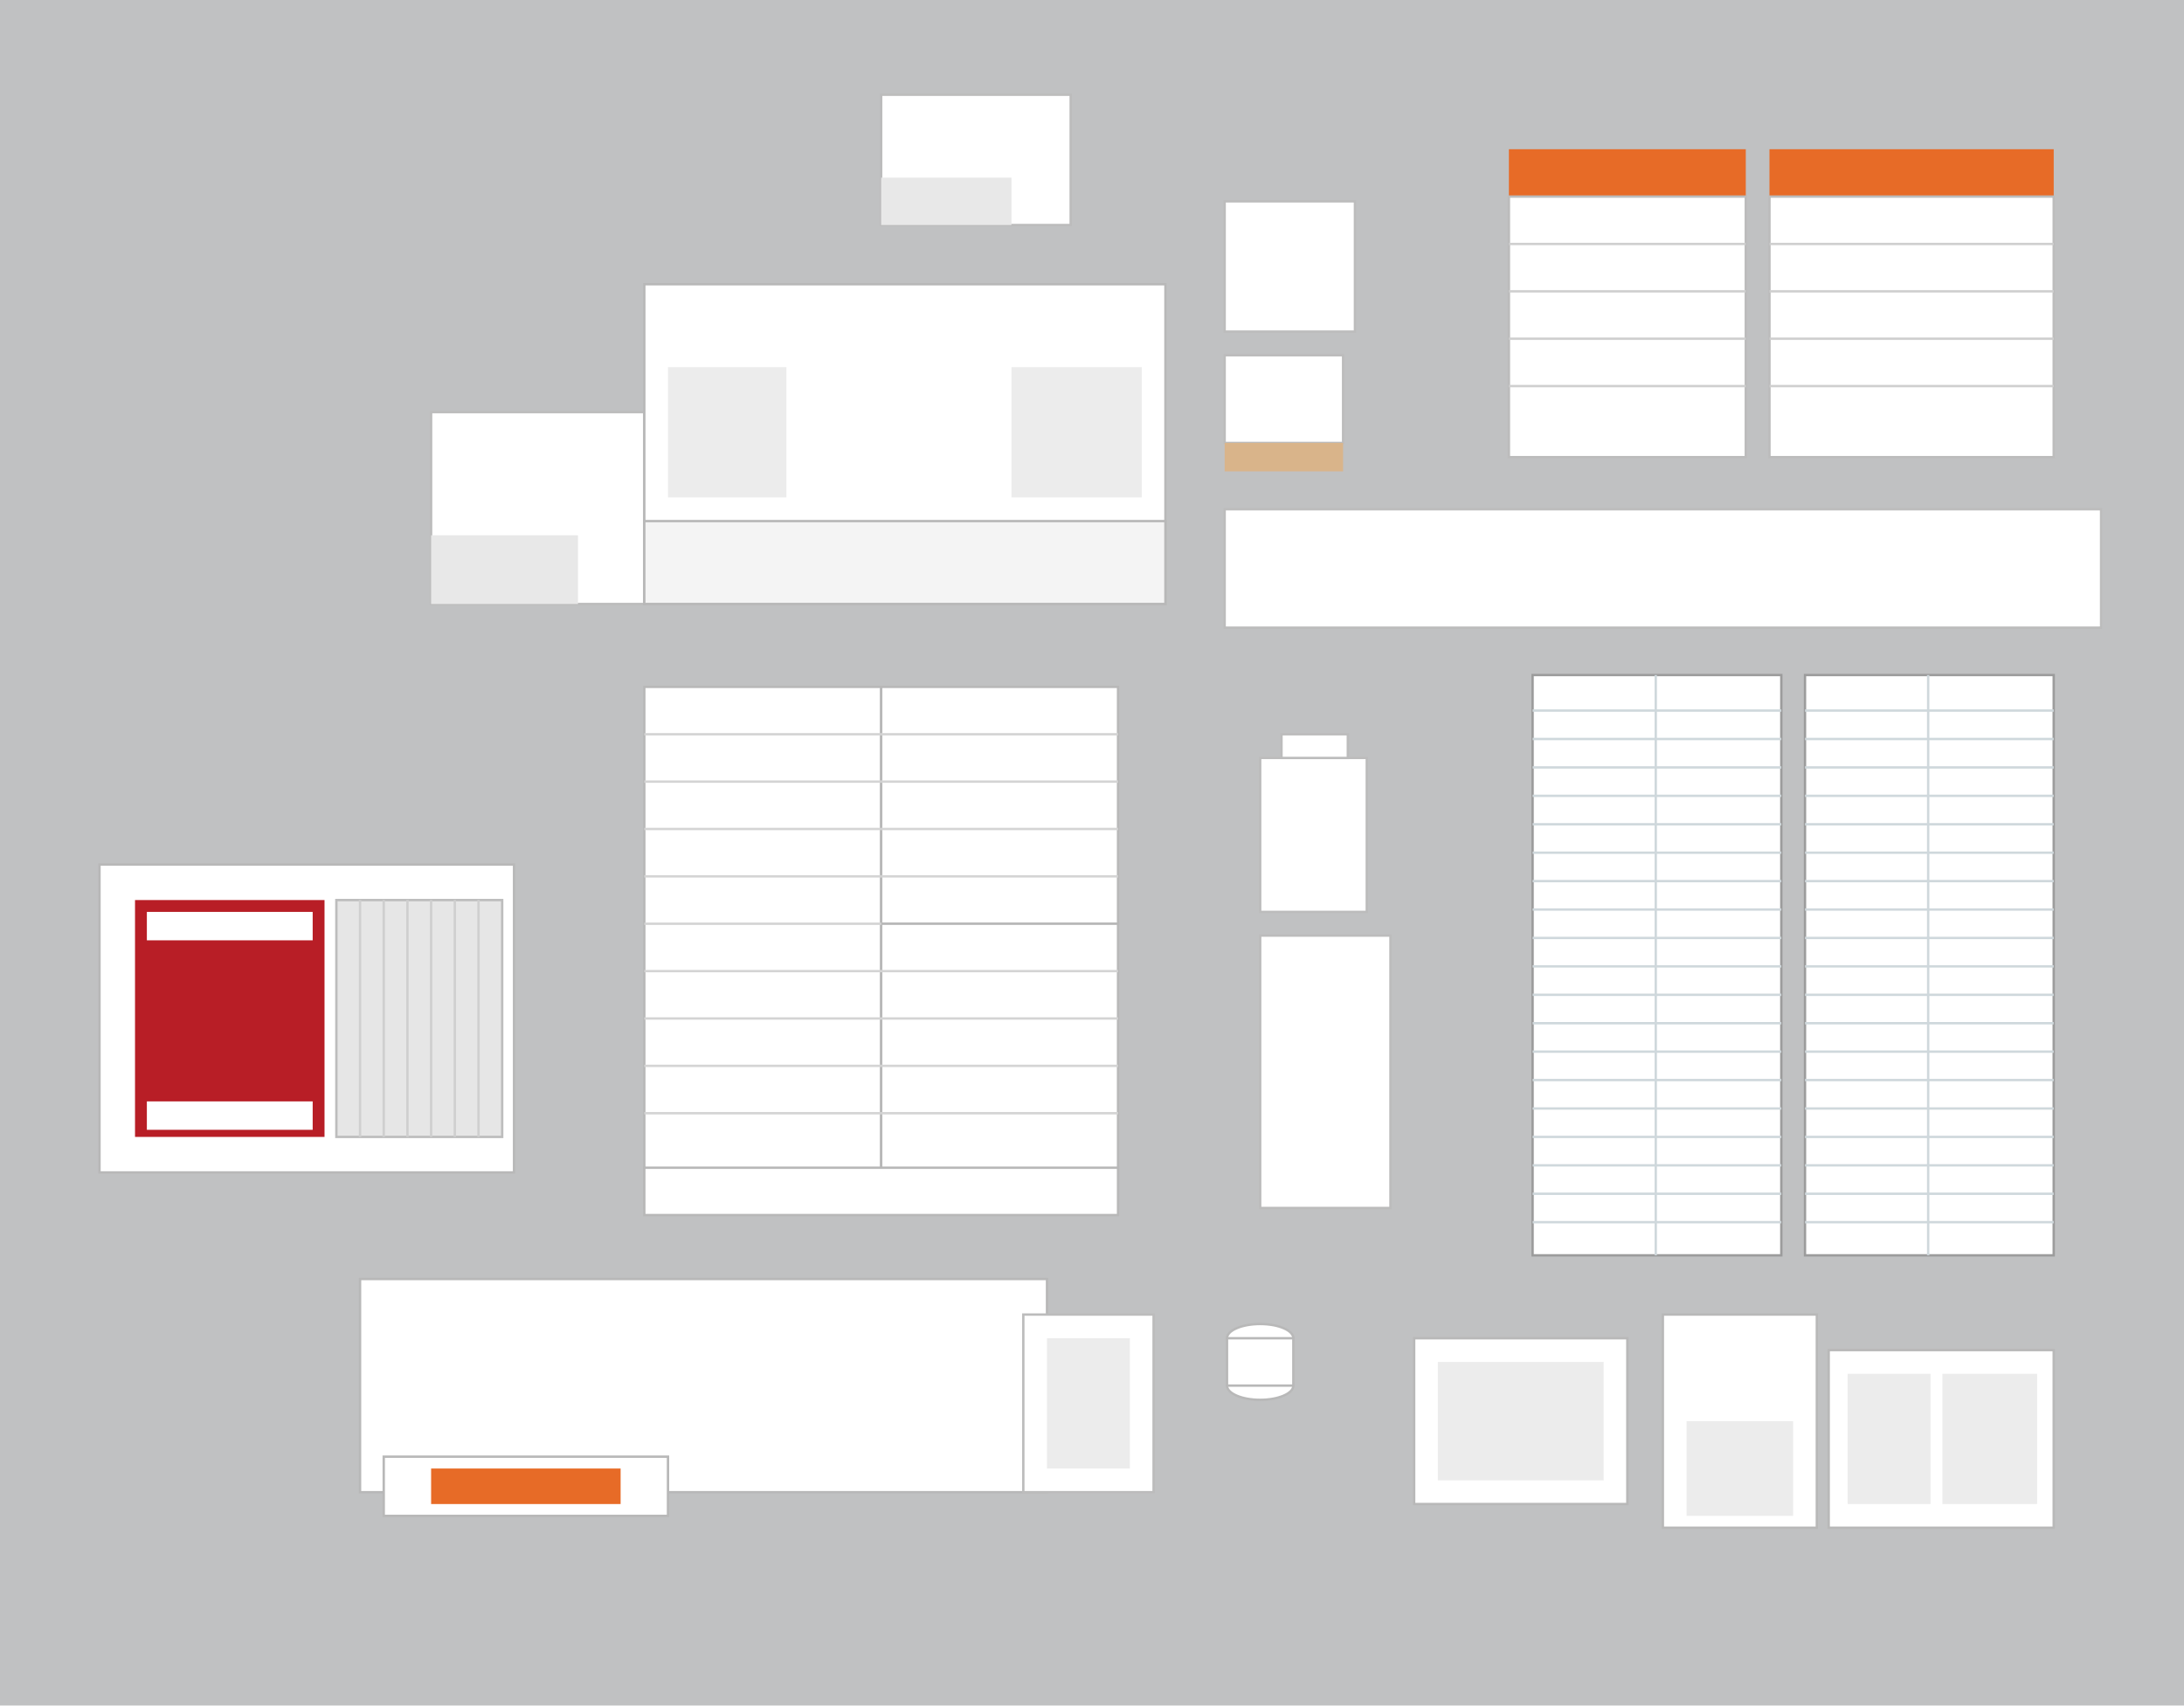
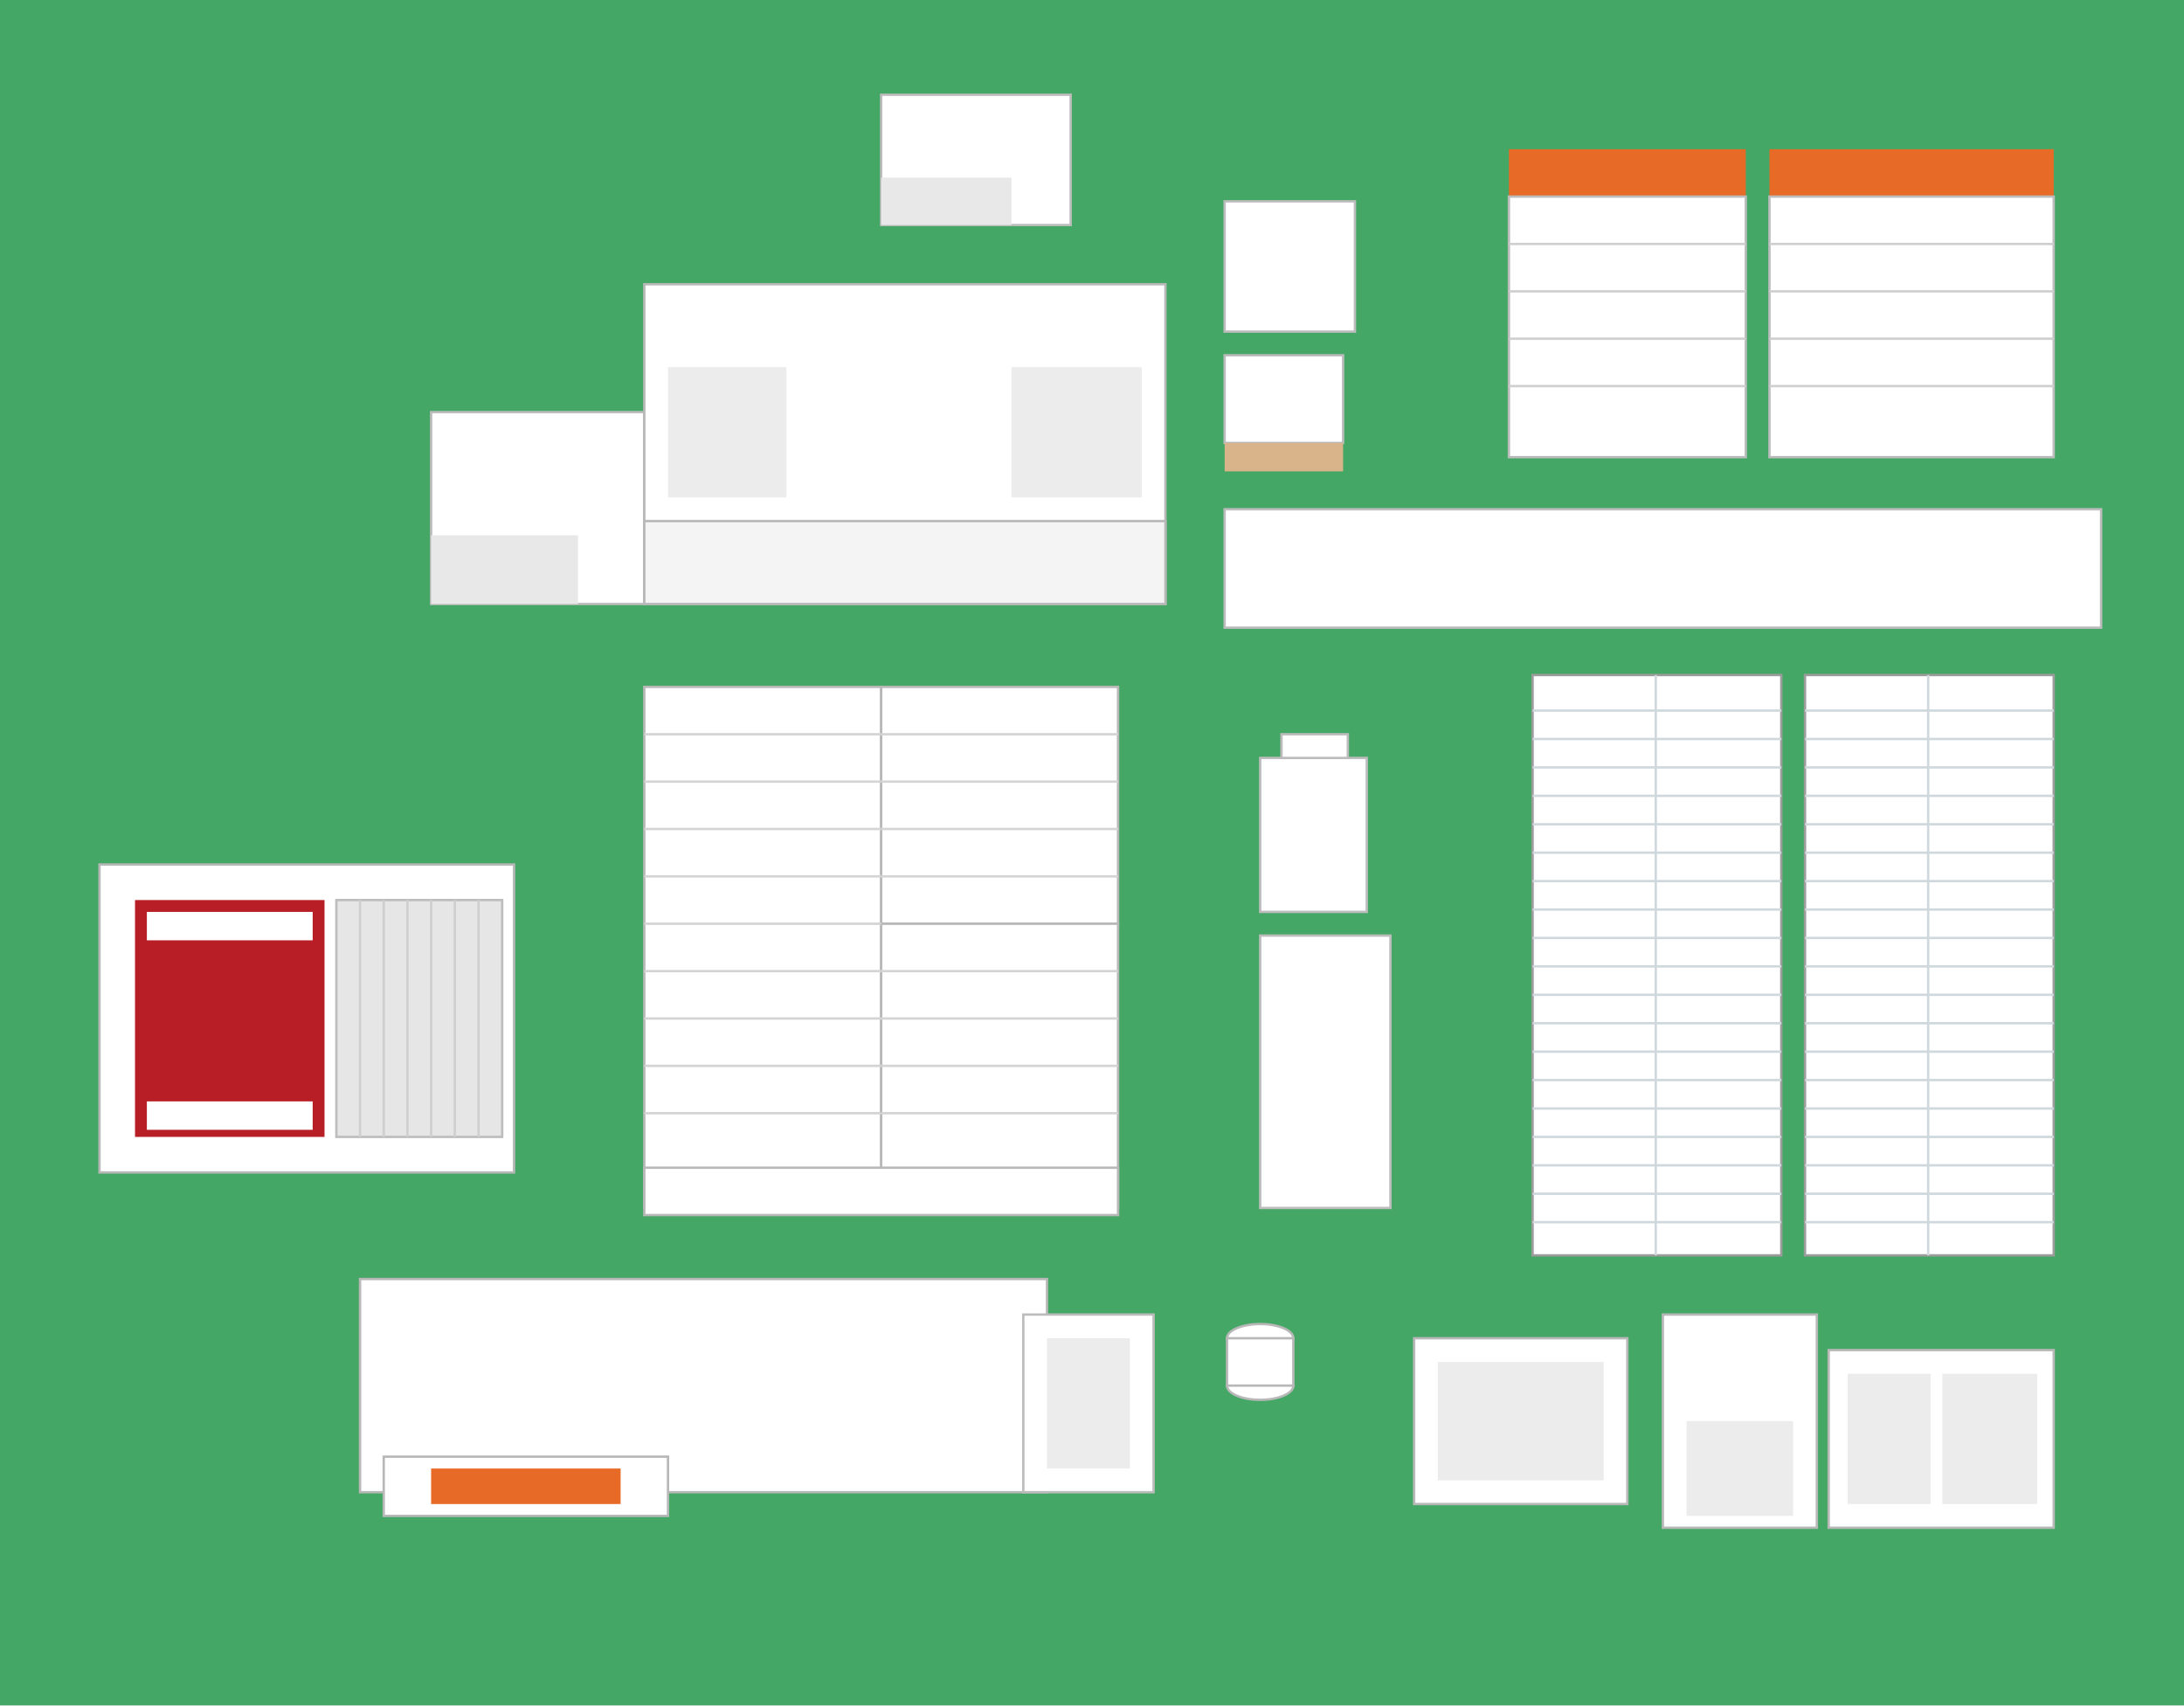
<svg xmlns="http://www.w3.org/2000/svg" width="922" height="720" viewBox="0 0 922 720" fill="none">
-   <rect width="922" height="720" fill="#C0C1C2" />
+   <rect width="922" height="720" fill="#45A765" />
  <path d="M452 40H372V95H452V40Z" fill="white" stroke="#BCBCBC" />
  <path d="M427 75H372V95H427V75Z" fill="#E8E8E8" />
  <path d="M272 174H182V255H272V174Z" fill="white" stroke="#BCBCBC" />
  <path d="M244 226H182V255H244V226Z" fill="#E8E8E8" />
  <path d="M492 120H272V255H492V120Z" fill="white" stroke="#B8B8B8" />
  <path d="M332 155H282V210H332V155Z" fill="#ECECEC" />
  <path d="M482 155H427V210H482V155Z" fill="#ECECEC" />
  <path d="M492 220H272V255H492V220Z" fill="#F4F4F4" stroke="#B8B8B8" />
  <path d="M572 85H517V140H572V85Z" fill="white" stroke="#BCBCBC" />
  <path d="M567 150H517V187H567V150Z" fill="white" stroke="#BCBCBC" />
  <path d="M567 187H517V199H567V187Z" fill="#D9B48A" />
  <path d="M737 63H637V193H737V63Z" fill="#E76B27" />
  <path d="M737 83H637V193H737V83Z" fill="white" stroke="#BCBCBC" />
  <path d="M637 103H737" stroke="#CFCFCF" />
  <path d="M637 123H737" stroke="#CFCFCF" />
  <path d="M637 143H737" stroke="#CFCFCF" />
  <path d="M637 163H737" stroke="#CFCFCF" />
  <path d="M867 63H747V193H867V63Z" fill="#E76B27" />
  <path d="M867 83H747V193H867V83Z" fill="white" stroke="#BCBCBC" />
  <path d="M747 103H867" stroke="#CFCFCF" />
  <path d="M747 123H867" stroke="#CFCFCF" />
  <path d="M747 143H867" stroke="#CFCFCF" />
  <path d="M747 163H867" stroke="#CFCFCF" />
  <path d="M887 215H517V265H887V215Z" fill="white" stroke="#BCBCBC" />
  <path d="M217 365H42V495H217V365Z" fill="white" stroke="#B8B8B8" />
  <path d="M137 380H57V480H137V380Z" fill="#B81E26" />
  <path d="M132 385H62V397H132V385Z" fill="white" />
  <path d="M132 465H62V477H132V465Z" fill="white" />
  <path d="M212 380H142V480H212V380Z" fill="#E6E6E6" stroke="#BDBDBD" />
  <path d="M152 380V480" stroke="#CFCFCF" />
  <path d="M162 380V480" stroke="#CFCFCF" />
  <path d="M172 380V480" stroke="#CFCFCF" />
  <path d="M182 380V480" stroke="#CFCFCF" />
  <path d="M192 380V480" stroke="#CFCFCF" />
  <path d="M202 380V480" stroke="#CFCFCF" />
  <path d="M372 290H272V510H372V290Z" fill="white" stroke="#B8B8B8" />
  <path d="M472 290H372V390H472V290Z" fill="white" stroke="#B8B8B8" />
  <path d="M472 390H372V510H472V390Z" fill="white" stroke="#B8B8B8" />
  <path d="M472 493H272V513H472V493Z" fill="white" stroke="#B8B8B8" />
  <path d="M272 310H372" stroke="#D4D4D4" />
  <path d="M272 330H372" stroke="#D4D4D4" />
  <path d="M272 350H372" stroke="#D4D4D4" />
  <path d="M272 370H372" stroke="#D4D4D4" />
  <path d="M272 390H372" stroke="#D4D4D4" />
  <path d="M272 410H472" stroke="#D4D4D4" />
  <path d="M272 430H472" stroke="#D4D4D4" />
  <path d="M272 450H372" stroke="#D4D4D4" />
  <path d="M272 470H372" stroke="#D4D4D4" />
  <path d="M372 310H472" stroke="#D4D4D4" />
  <path d="M372 330H472" stroke="#D4D4D4" />
  <path d="M372 350H472" stroke="#D4D4D4" />
  <path d="M372 370H472" stroke="#D4D4D4" />
  <path d="M372 450H472" stroke="#D4D4D4" />
  <path d="M372 470H472" stroke="#D4D4D4" />
  <path d="M577 320H532V385H577V320Z" fill="white" stroke="#BCBCBC" />
  <path d="M569 310H541V320H569V310Z" fill="white" stroke="#BCBCBC" />
  <path d="M587 395H532V510H587V395Z" fill="white" stroke="#BCBCBC" />
  <path d="M752 285H647V530H752V285Z" fill="white" stroke="#9C9C9C" />
  <path d="M647 300H752" stroke="#CFD8DC" />
  <path d="M647 312H752" stroke="#CFD8DC" />
  <path d="M647 324H752" stroke="#CFD8DC" />
  <path d="M647 336H752" stroke="#CFD8DC" />
  <path d="M647 348H752" stroke="#CFD8DC" />
  <path d="M647 360H752" stroke="#CFD8DC" />
  <path d="M647 372H752" stroke="#CFD8DC" />
  <path d="M647 384H752" stroke="#CFD8DC" />
  <path d="M647 396H752" stroke="#CFD8DC" />
  <path d="M647 408H752" stroke="#CFD8DC" />
  <path d="M647 420H752" stroke="#CFD8DC" />
  <path d="M647 432H752" stroke="#CFD8DC" />
  <path d="M647 444H752" stroke="#CFD8DC" />
  <path d="M647 456H752" stroke="#CFD8DC" />
  <path d="M647 468H752" stroke="#CFD8DC" />
  <path d="M647 480H752" stroke="#CFD8DC" />
  <path d="M647 492H752" stroke="#CFD8DC" />
  <path d="M647 504H752" stroke="#CFD8DC" />
  <path d="M647 516H752" stroke="#CFD8DC" />
  <path d="M699 285V530" stroke="#CFD8DC" />
  <path d="M867 285H762V530H867V285Z" fill="white" stroke="#9C9C9C" />
  <path d="M762 300H867" stroke="#CFD8DC" />
  <path d="M762 312H867" stroke="#CFD8DC" />
  <path d="M762 324H867" stroke="#CFD8DC" />
  <path d="M762 336H867" stroke="#CFD8DC" />
  <path d="M762 348H867" stroke="#CFD8DC" />
  <path d="M762 360H867" stroke="#CFD8DC" />
  <path d="M762 372H867" stroke="#CFD8DC" />
  <path d="M762 384H867" stroke="#CFD8DC" />
  <path d="M762 396H867" stroke="#CFD8DC" />
  <path d="M762 408H867" stroke="#CFD8DC" />
  <path d="M762 420H867" stroke="#CFD8DC" />
  <path d="M762 432H867" stroke="#CFD8DC" />
  <path d="M762 444H867" stroke="#CFD8DC" />
  <path d="M762 456H867" stroke="#CFD8DC" />
  <path d="M762 468H867" stroke="#CFD8DC" />
  <path d="M762 480H867" stroke="#CFD8DC" />
  <path d="M762 492H867" stroke="#CFD8DC" />
  <path d="M762 504H867" stroke="#CFD8DC" />
  <path d="M762 516H867" stroke="#CFD8DC" />
  <path d="M814 285V530" stroke="#CFD8DC" />
  <path d="M442 540H152V630H442V540Z" fill="white" stroke="#B8B8B8" />
  <path d="M282 615H162V640H282V615Z" fill="white" stroke="#B8B8B8" />
  <path d="M262 620H182V635H262V620Z" fill="#E76B27" />
  <path d="M487 555H432V630H487V555Z" fill="white" stroke="#BCBCBC" />
  <path d="M477 565H442V620H477V565Z" fill="#ECECEC" />
  <path d="M532 571C539.732 571 546 568.314 546 565C546 561.686 539.732 559 532 559C524.268 559 518 561.686 518 565C518 568.314 524.268 571 532 571Z" fill="white" stroke="#B8B8B8" />
  <path d="M532 591C539.732 591 546 588.314 546 585C546 581.686 539.732 579 532 579C524.268 579 518 581.686 518 585C518 588.314 524.268 591 532 591Z" fill="white" stroke="#B8B8B8" />
  <path d="M546 565H518V585H546V565Z" fill="white" stroke="#B8B8B8" />
  <path d="M687 565H597V635H687V565Z" fill="white" stroke="#B8B8B8" />
  <path d="M677 575H607V625H677V575Z" fill="#ECECEC" />
  <path d="M767 555H702V645H767V555Z" fill="white" stroke="#B8B8B8" />
  <path d="M757 600H712V640H757V600Z" fill="#ECECEC" />
  <path d="M867 570H772V645H867V570Z" fill="white" stroke="#B8B8B8" />
  <path d="M815 580H780V635H815V580Z" fill="#ECECEC" />
  <path d="M860 580H820V635H860V580Z" fill="#ECECEC" />
</svg>
